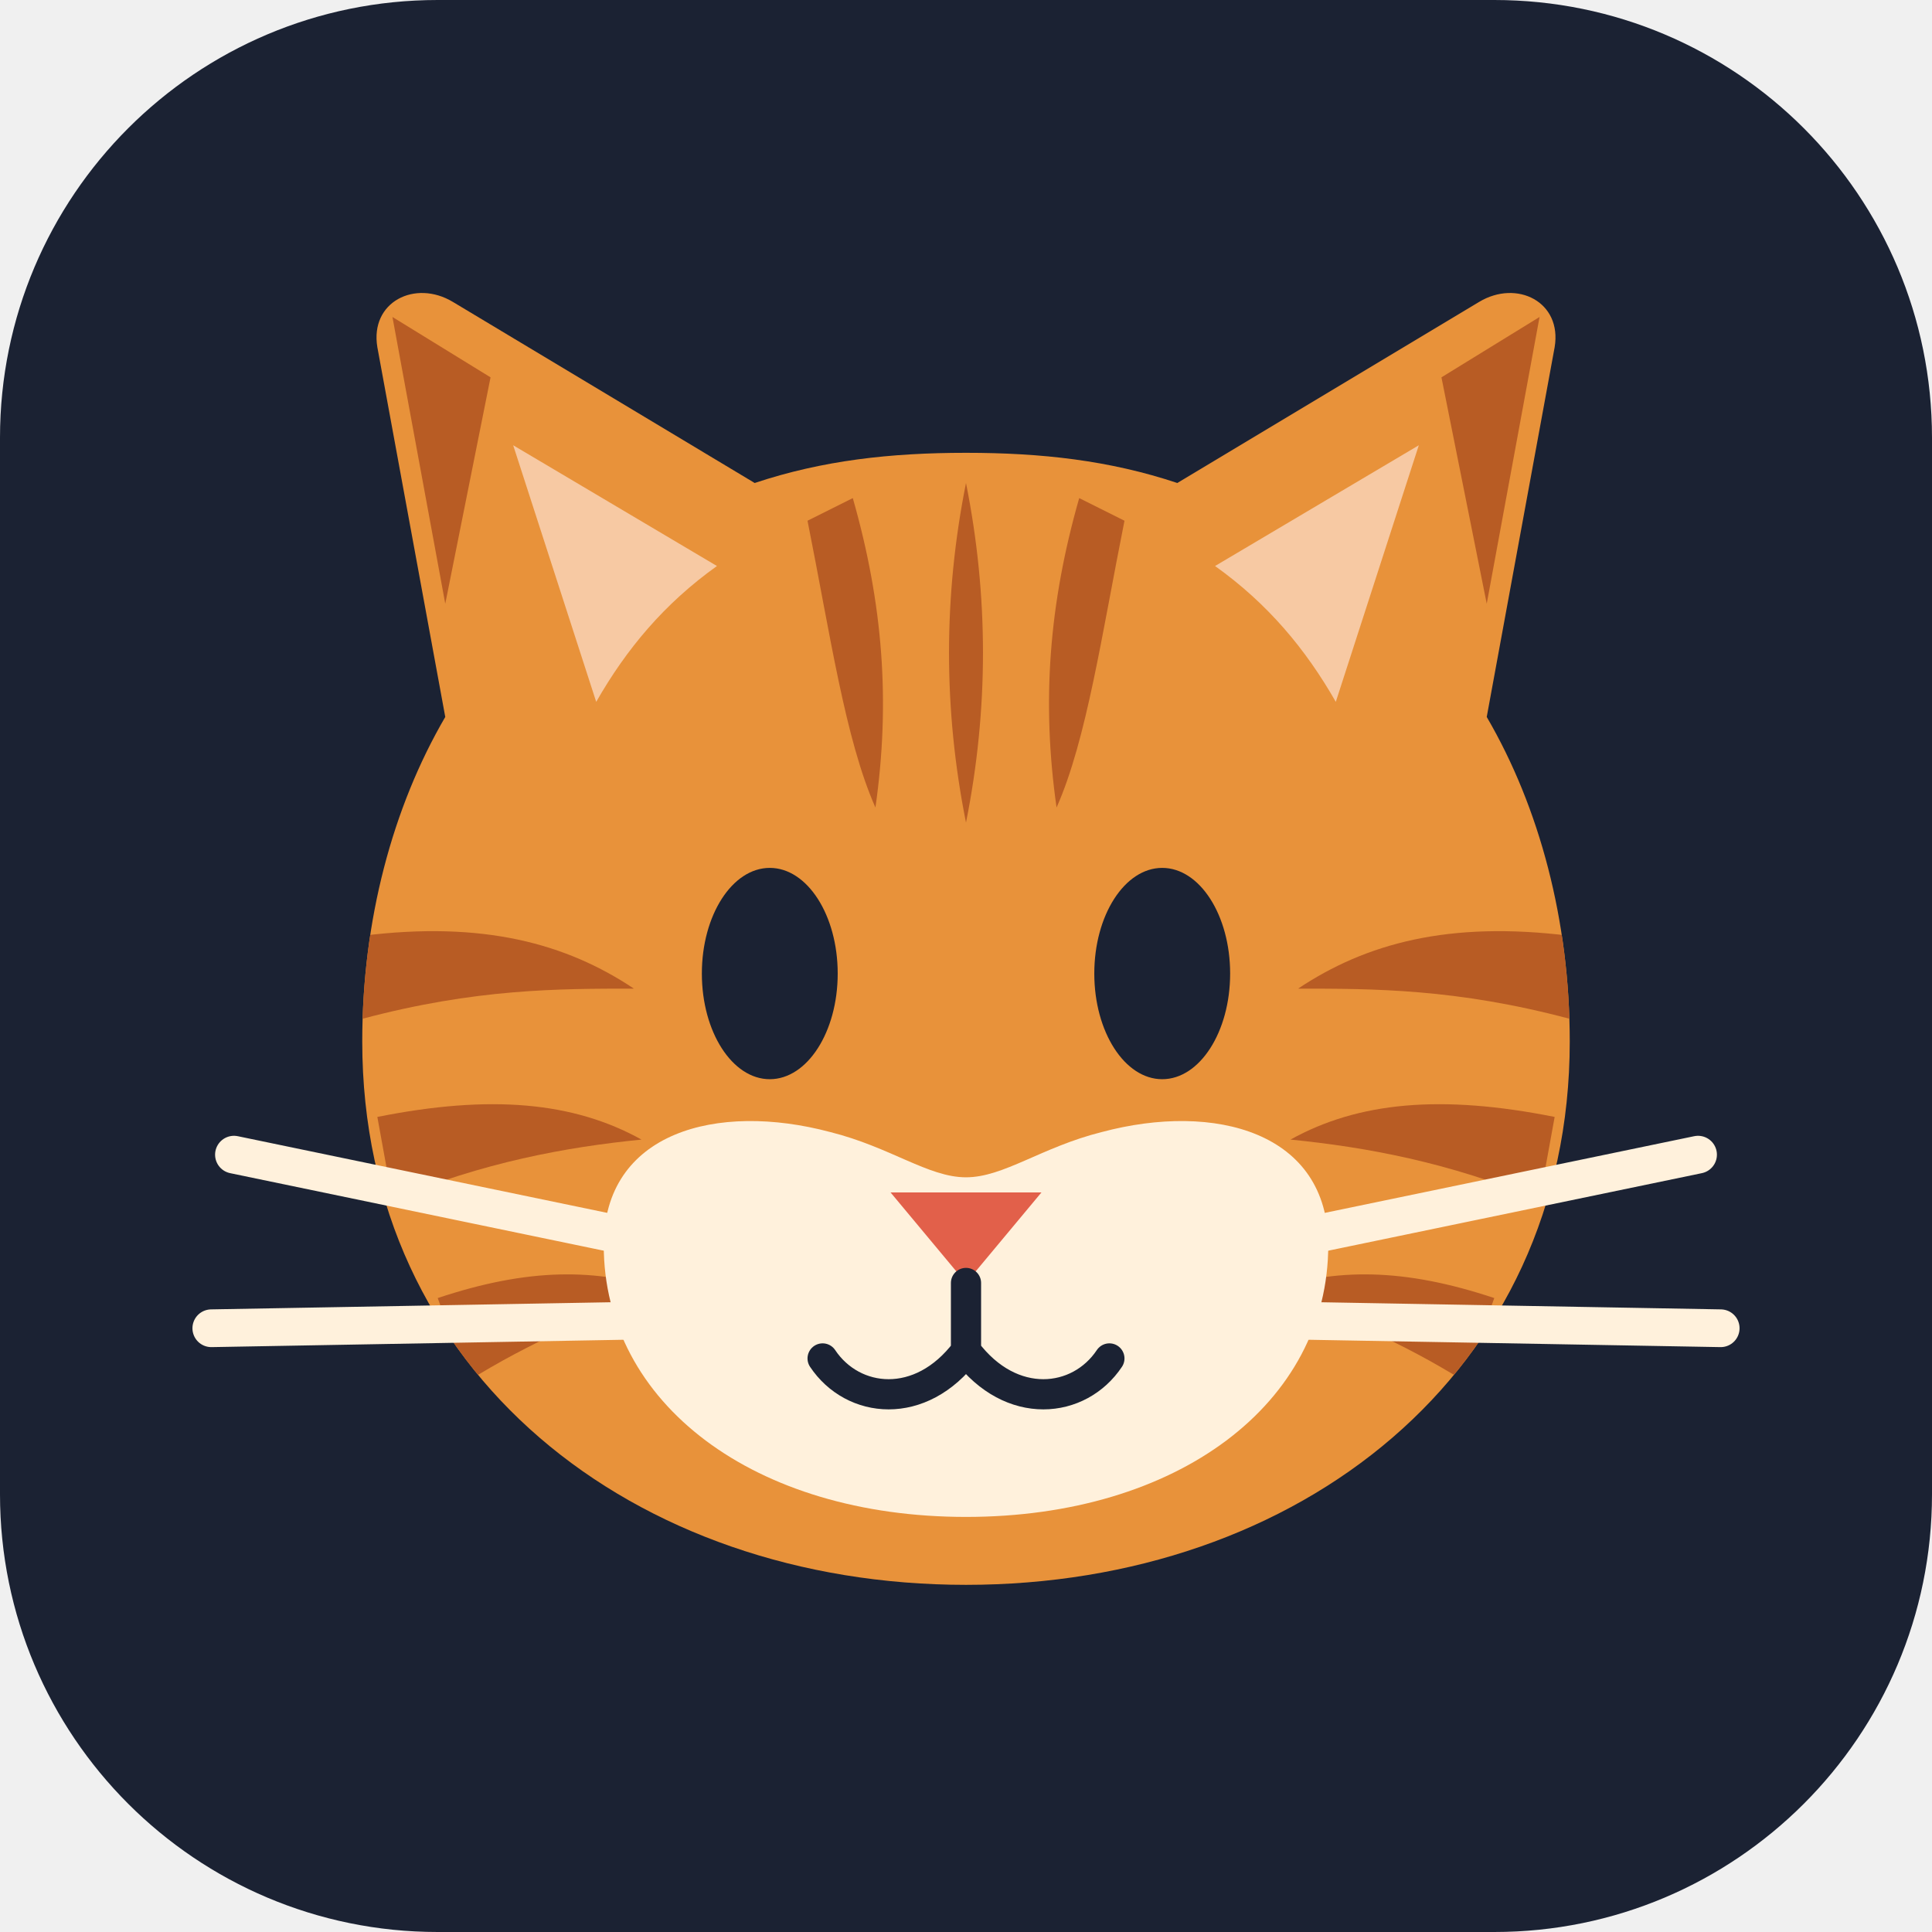
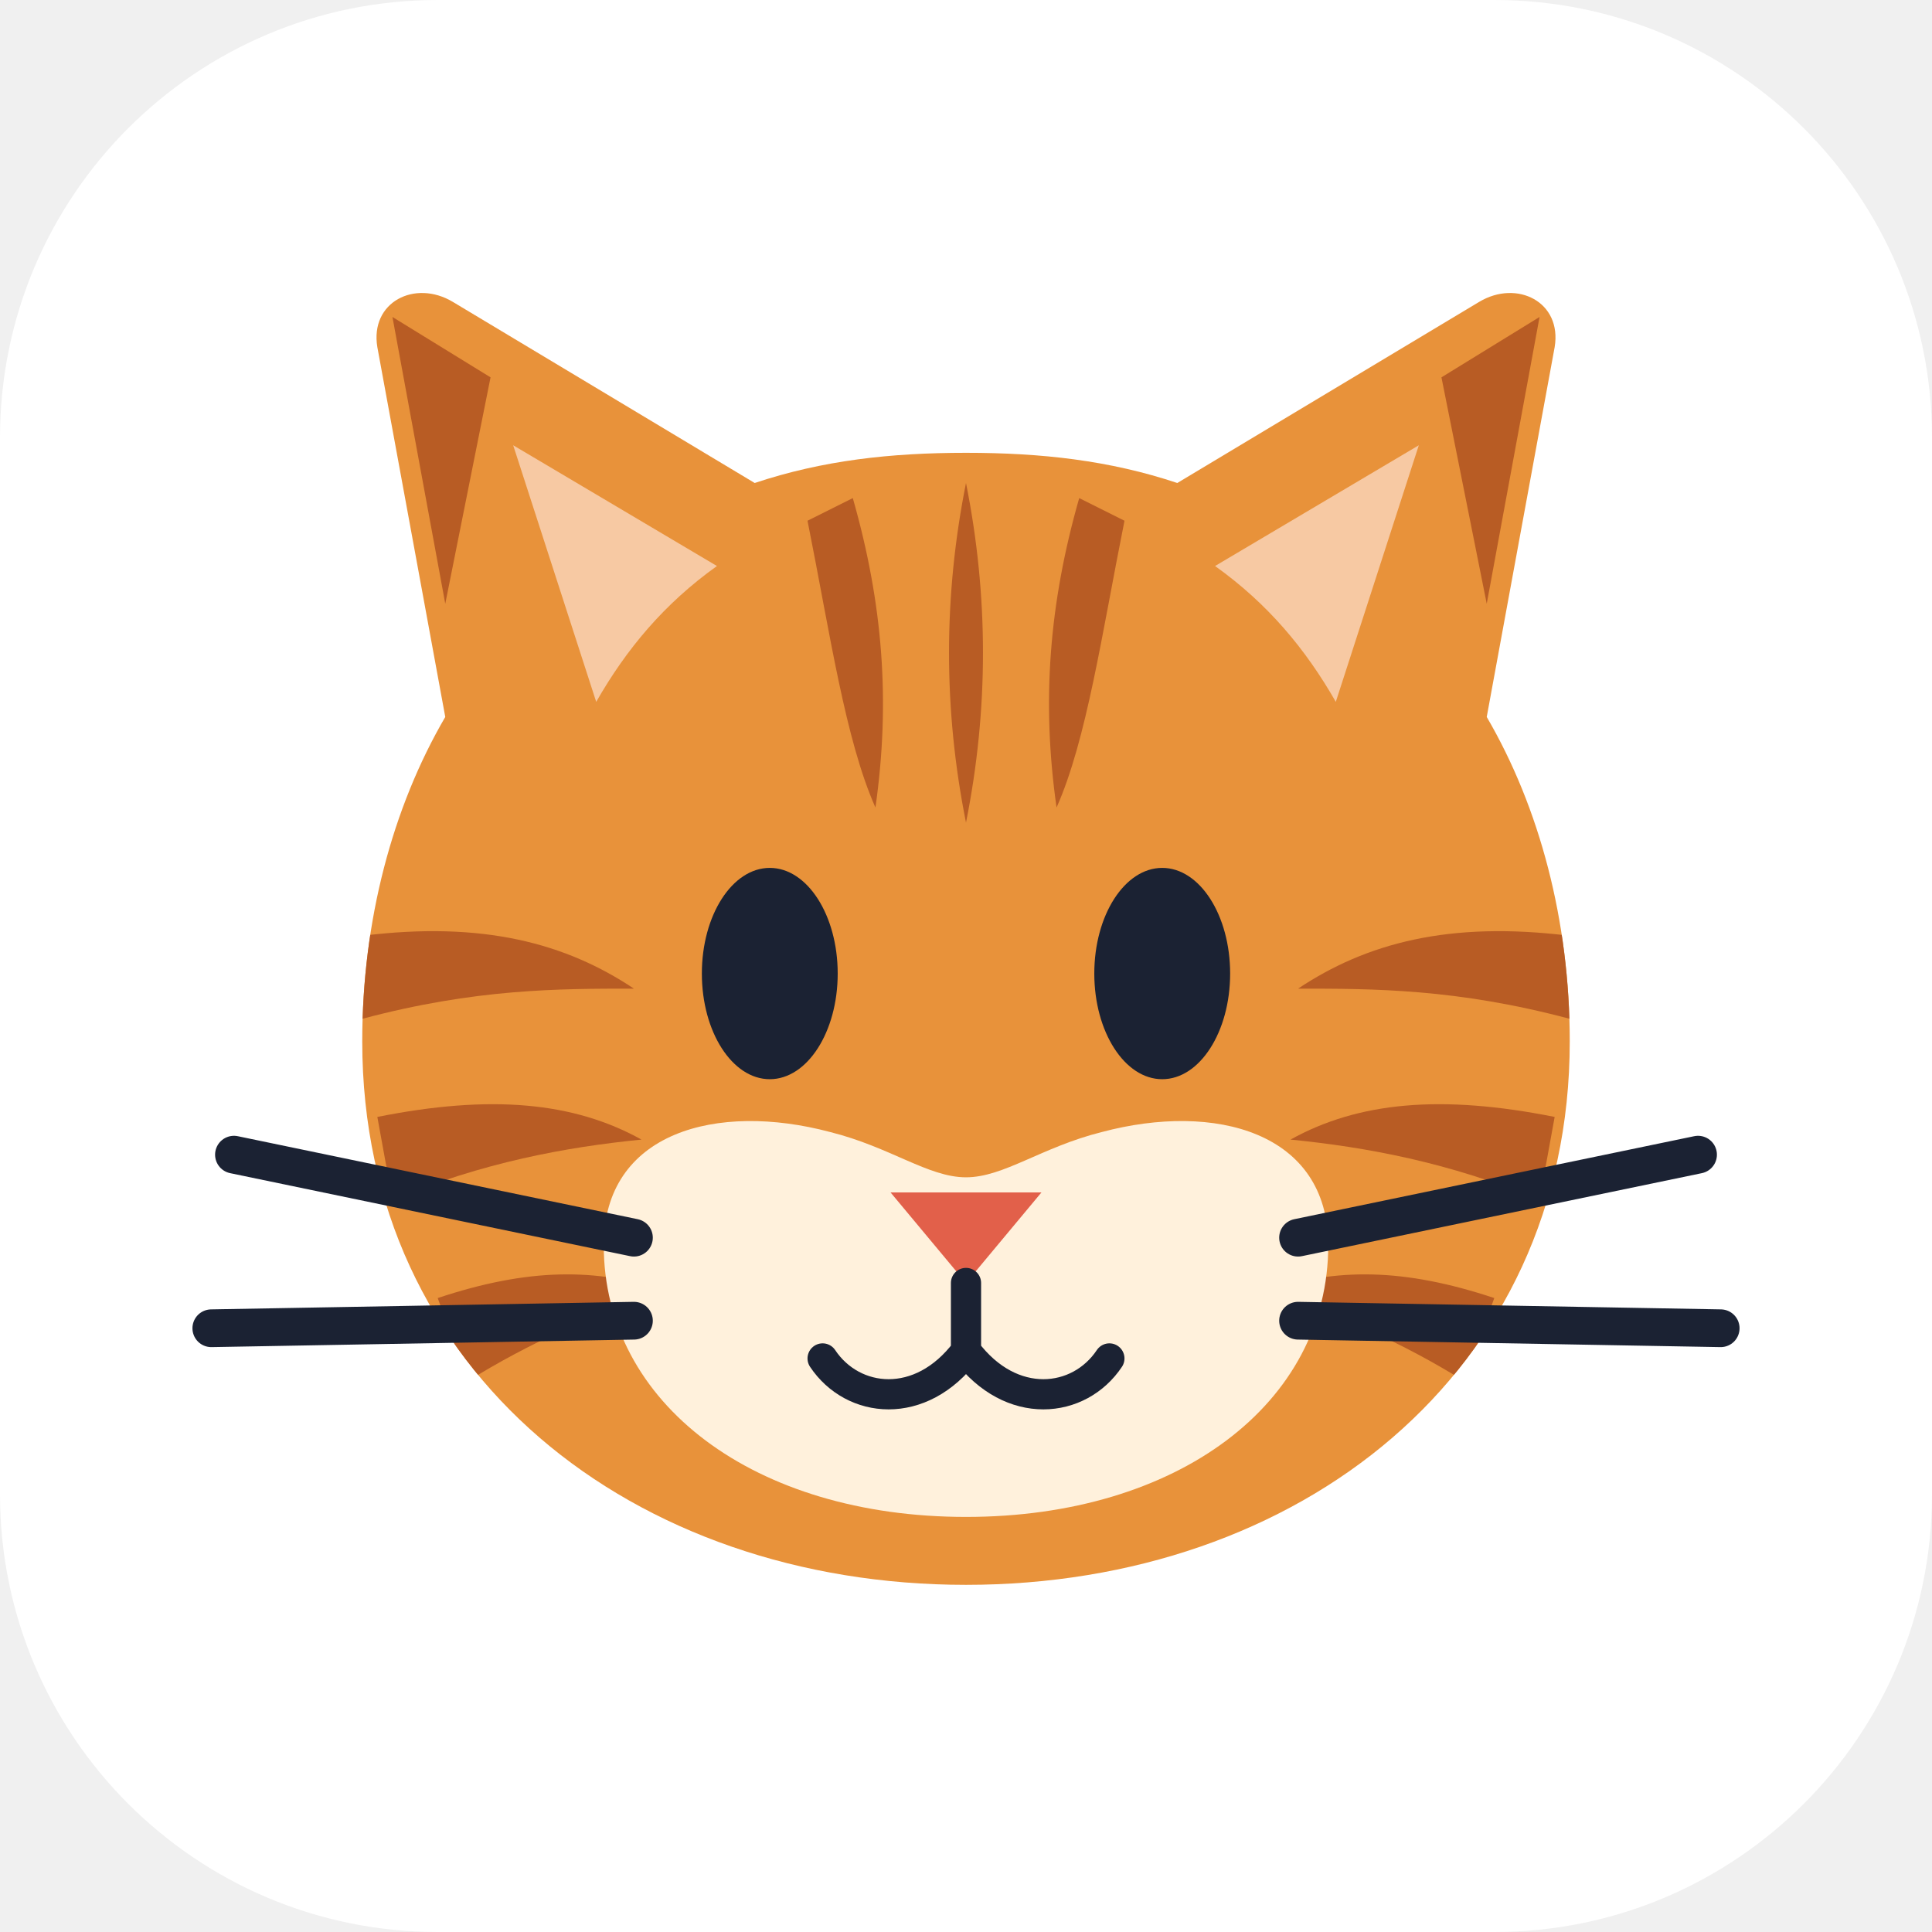
<svg xmlns="http://www.w3.org/2000/svg" viewBox="0 0 512 512">
-   <rect width="512" height="512" rx="116" fill="#1B2233" />
+   <rect width="512" height="512" rx="116" fill="#FFFFFF" />
  <defs>
    <clipPath id="headClip">
      <path d="         M 256 420         C 168 420, 96 364, 96 276         C 96 244, 104 214, 118 190         L 100 92         C 98 80, 110 74, 120 80         L 200 128         C 218 122, 236 120, 256 120         C 276 120, 294 122, 312 128         L 392 80         C 402 74, 414 80, 412 92         L 394 190         C 408 214, 416 244, 416 276         C 416 364, 344 420, 256 420 Z" />
    </clipPath>
  </defs>
  <path fill="#E8923A" d="     M 256 420     C 168 420, 96 364, 96 276     C 96 244, 104 214, 118 190     L 100 92     C 98 80, 110 74, 120 80     L 200 128     C 218 122, 236 120, 256 120     C 276 120, 294 122, 312 128     L 392 80     C 402 74, 414 80, 412 92     L 394 190     C 408 214, 416 244, 416 276     C 416 364, 344 420, 256 420 Z" />
  <g clip-path="url(#headClip)" fill="#B85C24">
    <path d="M 226 132 C 234 160, 236 186, 232 214 C 224 196, 220 168, 214 138 Z" />
    <path d="M 256 128 C 262 158, 262 188, 256 218 C 250 188, 250 158, 256 128 Z" />
    <path d="M 286 132 C 278 160, 276 186, 280 214 C 288 196, 292 168, 298 138 Z" />
    <path d="M 96 248 C 128 244, 150 250, 168 262 C 148 262, 126 262, 96 270 Z" />
    <path d="M 100 296 C 130 290, 152 292, 170 302 C 150 304, 128 308, 104 318 Z" />
    <path d="M 116 344 C 140 336, 158 336, 176 342 C 158 348, 140 356, 124 366 Z" />
    <path d="M 416 248 C 384 244, 362 250, 344 262 C 364 262, 386 262, 416 270 Z" />
    <path d="M 412 296 C 382 290, 360 292, 342 302 C 362 304, 384 308, 408 318 Z" />
    <path d="M 396 344 C 372 336, 354 336, 336 342 C 354 348, 372 356, 388 366 Z" />
    <path d="M 104 84 L 130 100 L 118 160 Z" />
    <path d="M 408 84 L 382 100 L 394 160 Z" />
  </g>
  <path fill="#F7C9A3" d="M 136 118 L 190 150 C 176 160, 166 172, 158 186 Z" />
  <path fill="#F7C9A3" d="M 376 118 L 322 150 C 336 160, 346 172, 354 186 Z" />
  <path fill="#FFF1DC" d="M 256 402 C 200 402, 160 372, 160 330 C 160 300, 190 292, 220 300 C 236 304, 246 312, 256 312 C 266 312, 276 304, 292 300 C 322 292, 352 300, 352 330 C 352 372, 312 402, 256 402 Z" />
  <ellipse cx="204" cy="258" rx="18" ry="28" fill="#1B2233" />
  <ellipse cx="308" cy="258" rx="18" ry="28" fill="#1B2233" />
  <path fill="#E2604A" d="M 236 316 L 276 316 L 256 340 Z" />
  <path d="M 256 340 L 256 358 M 256 358 C 244 374, 226 372, 218 360 M 256 358 C 268 374, 286 372, 294 360" fill="none" stroke="#1B2233" stroke-width="8" stroke-linecap="round" />
-   <g stroke="#FFF1DC" stroke-width="10" stroke-linecap="round" fill="none">
+   <g stroke="#1B2233" stroke-width="10" stroke-linecap="round" fill="none">
    <path d="M 168 328 L 62 306" />
    <path d="M 168 350 L 56 352" />
    <path d="M 344 328 L 450 306" />
    <path d="M 344 350 L 456 352" />
  </g>
</svg>
